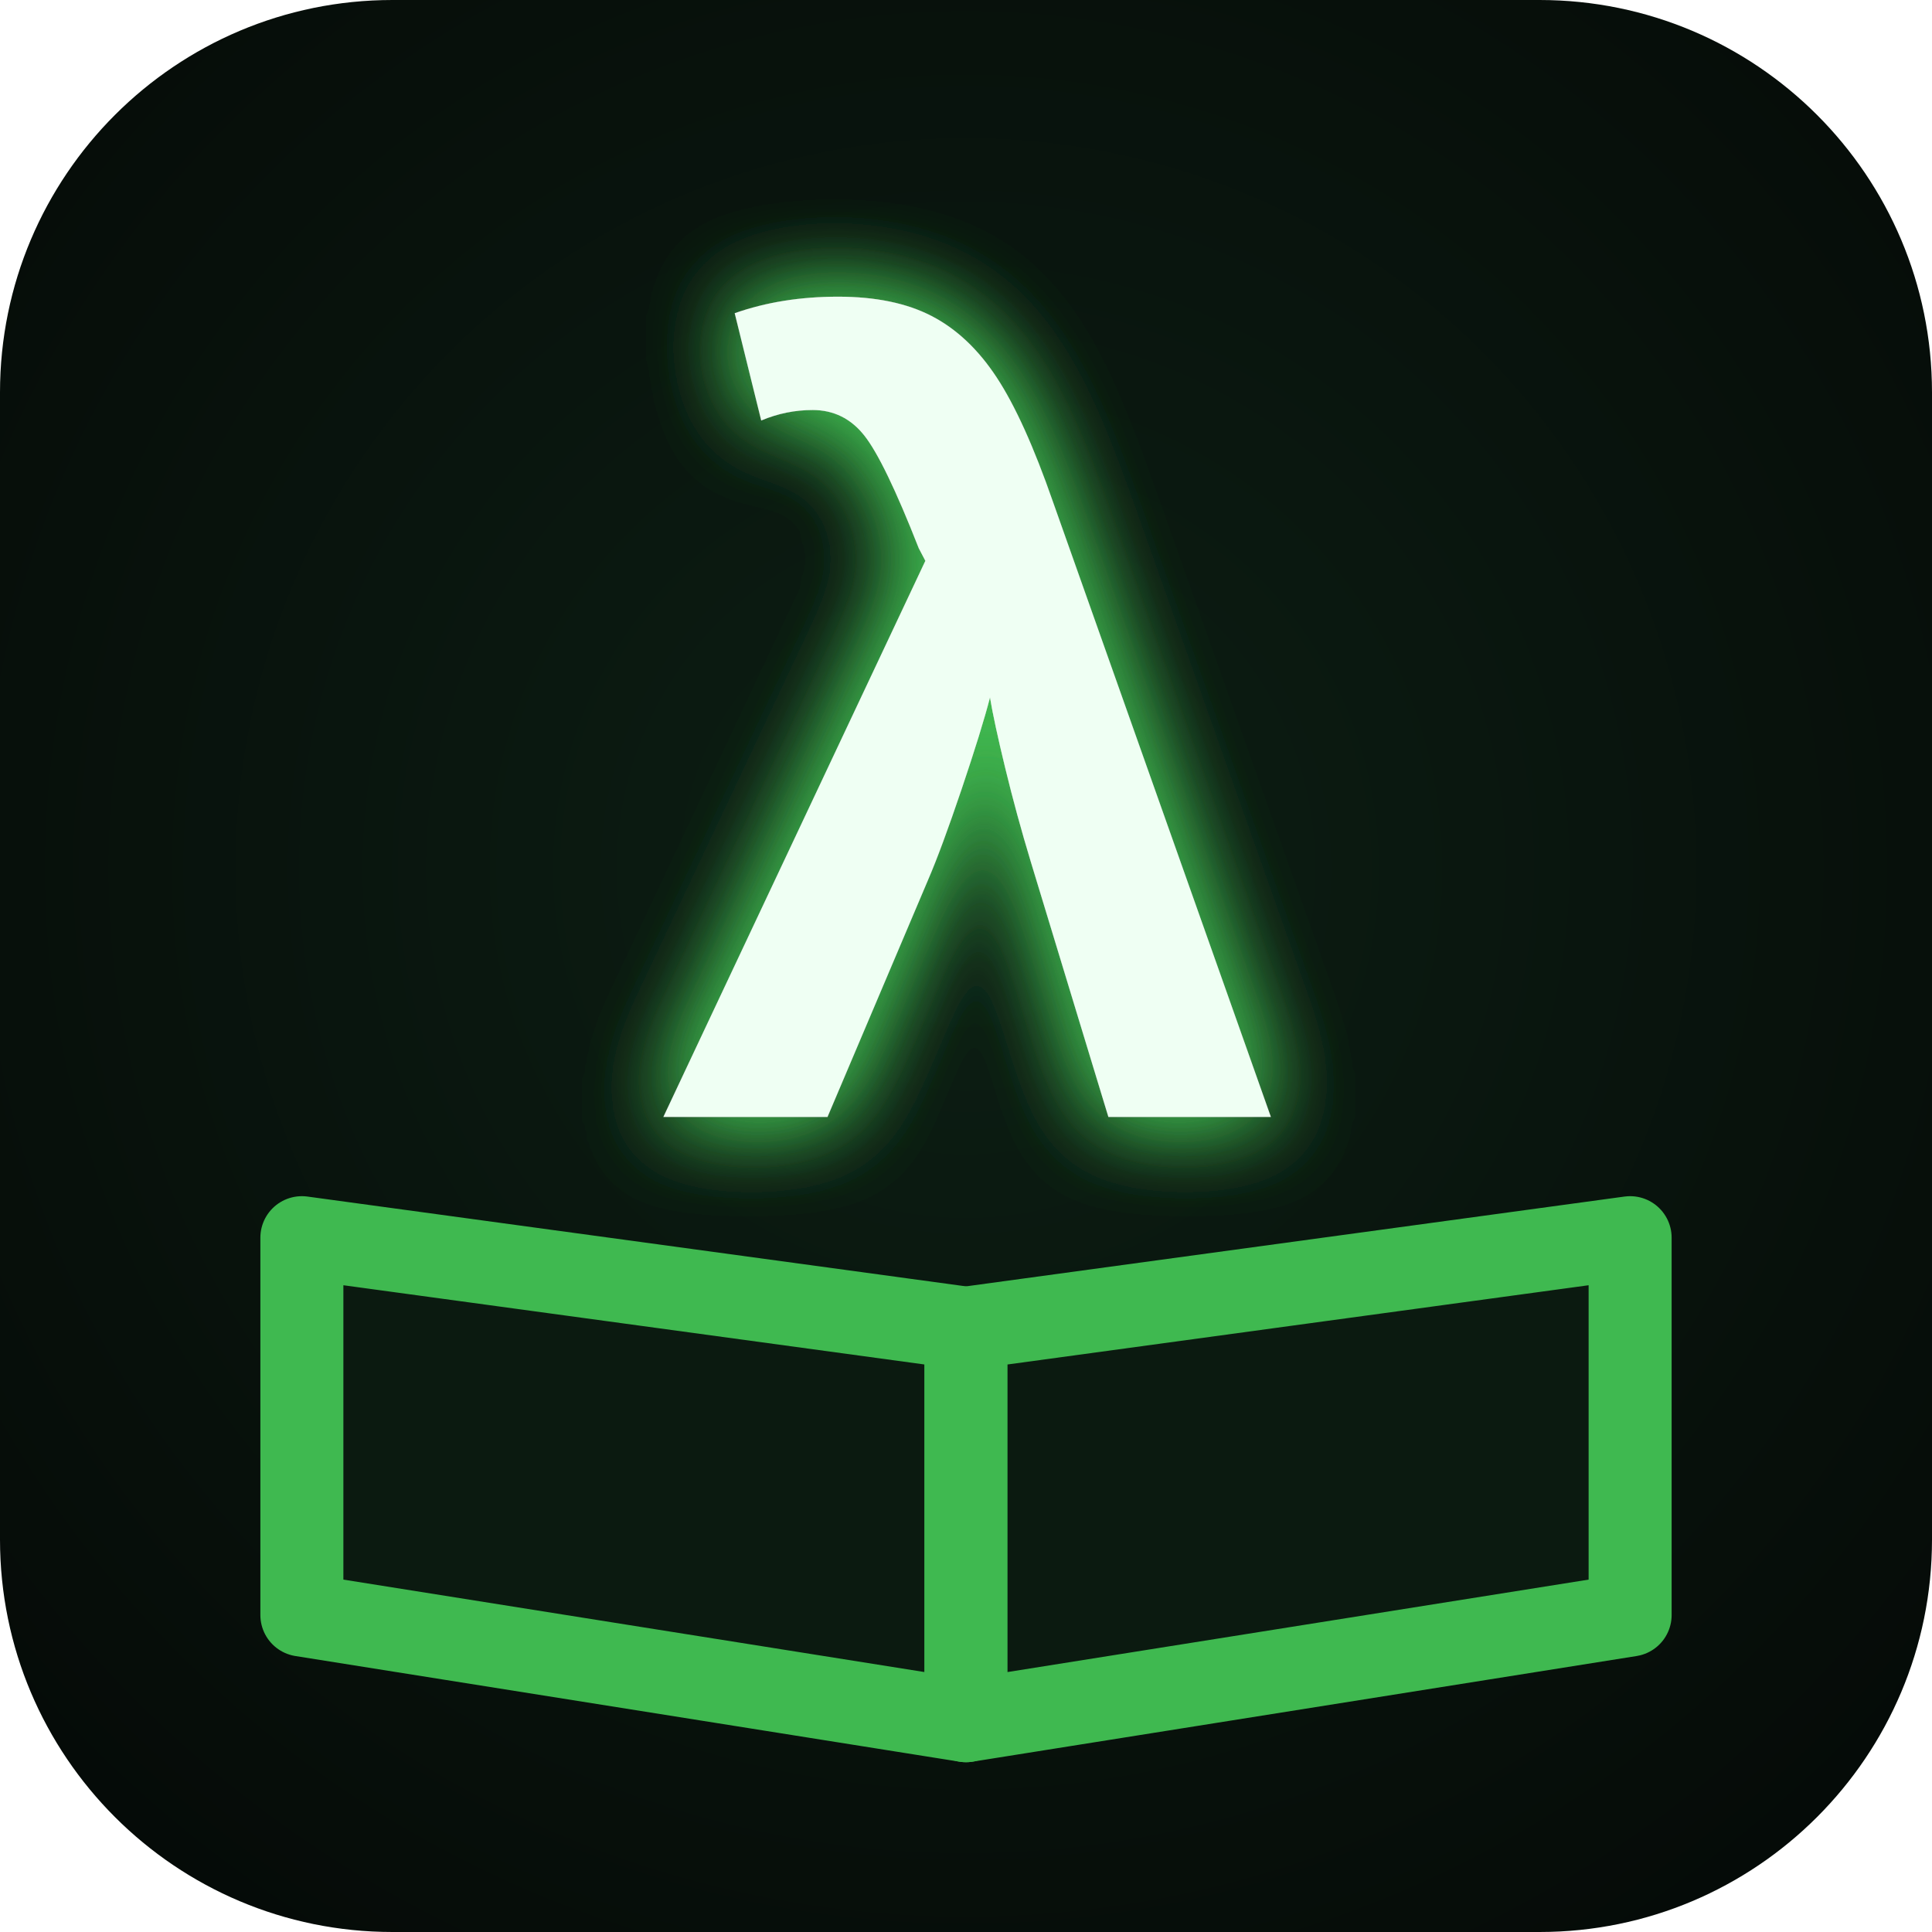
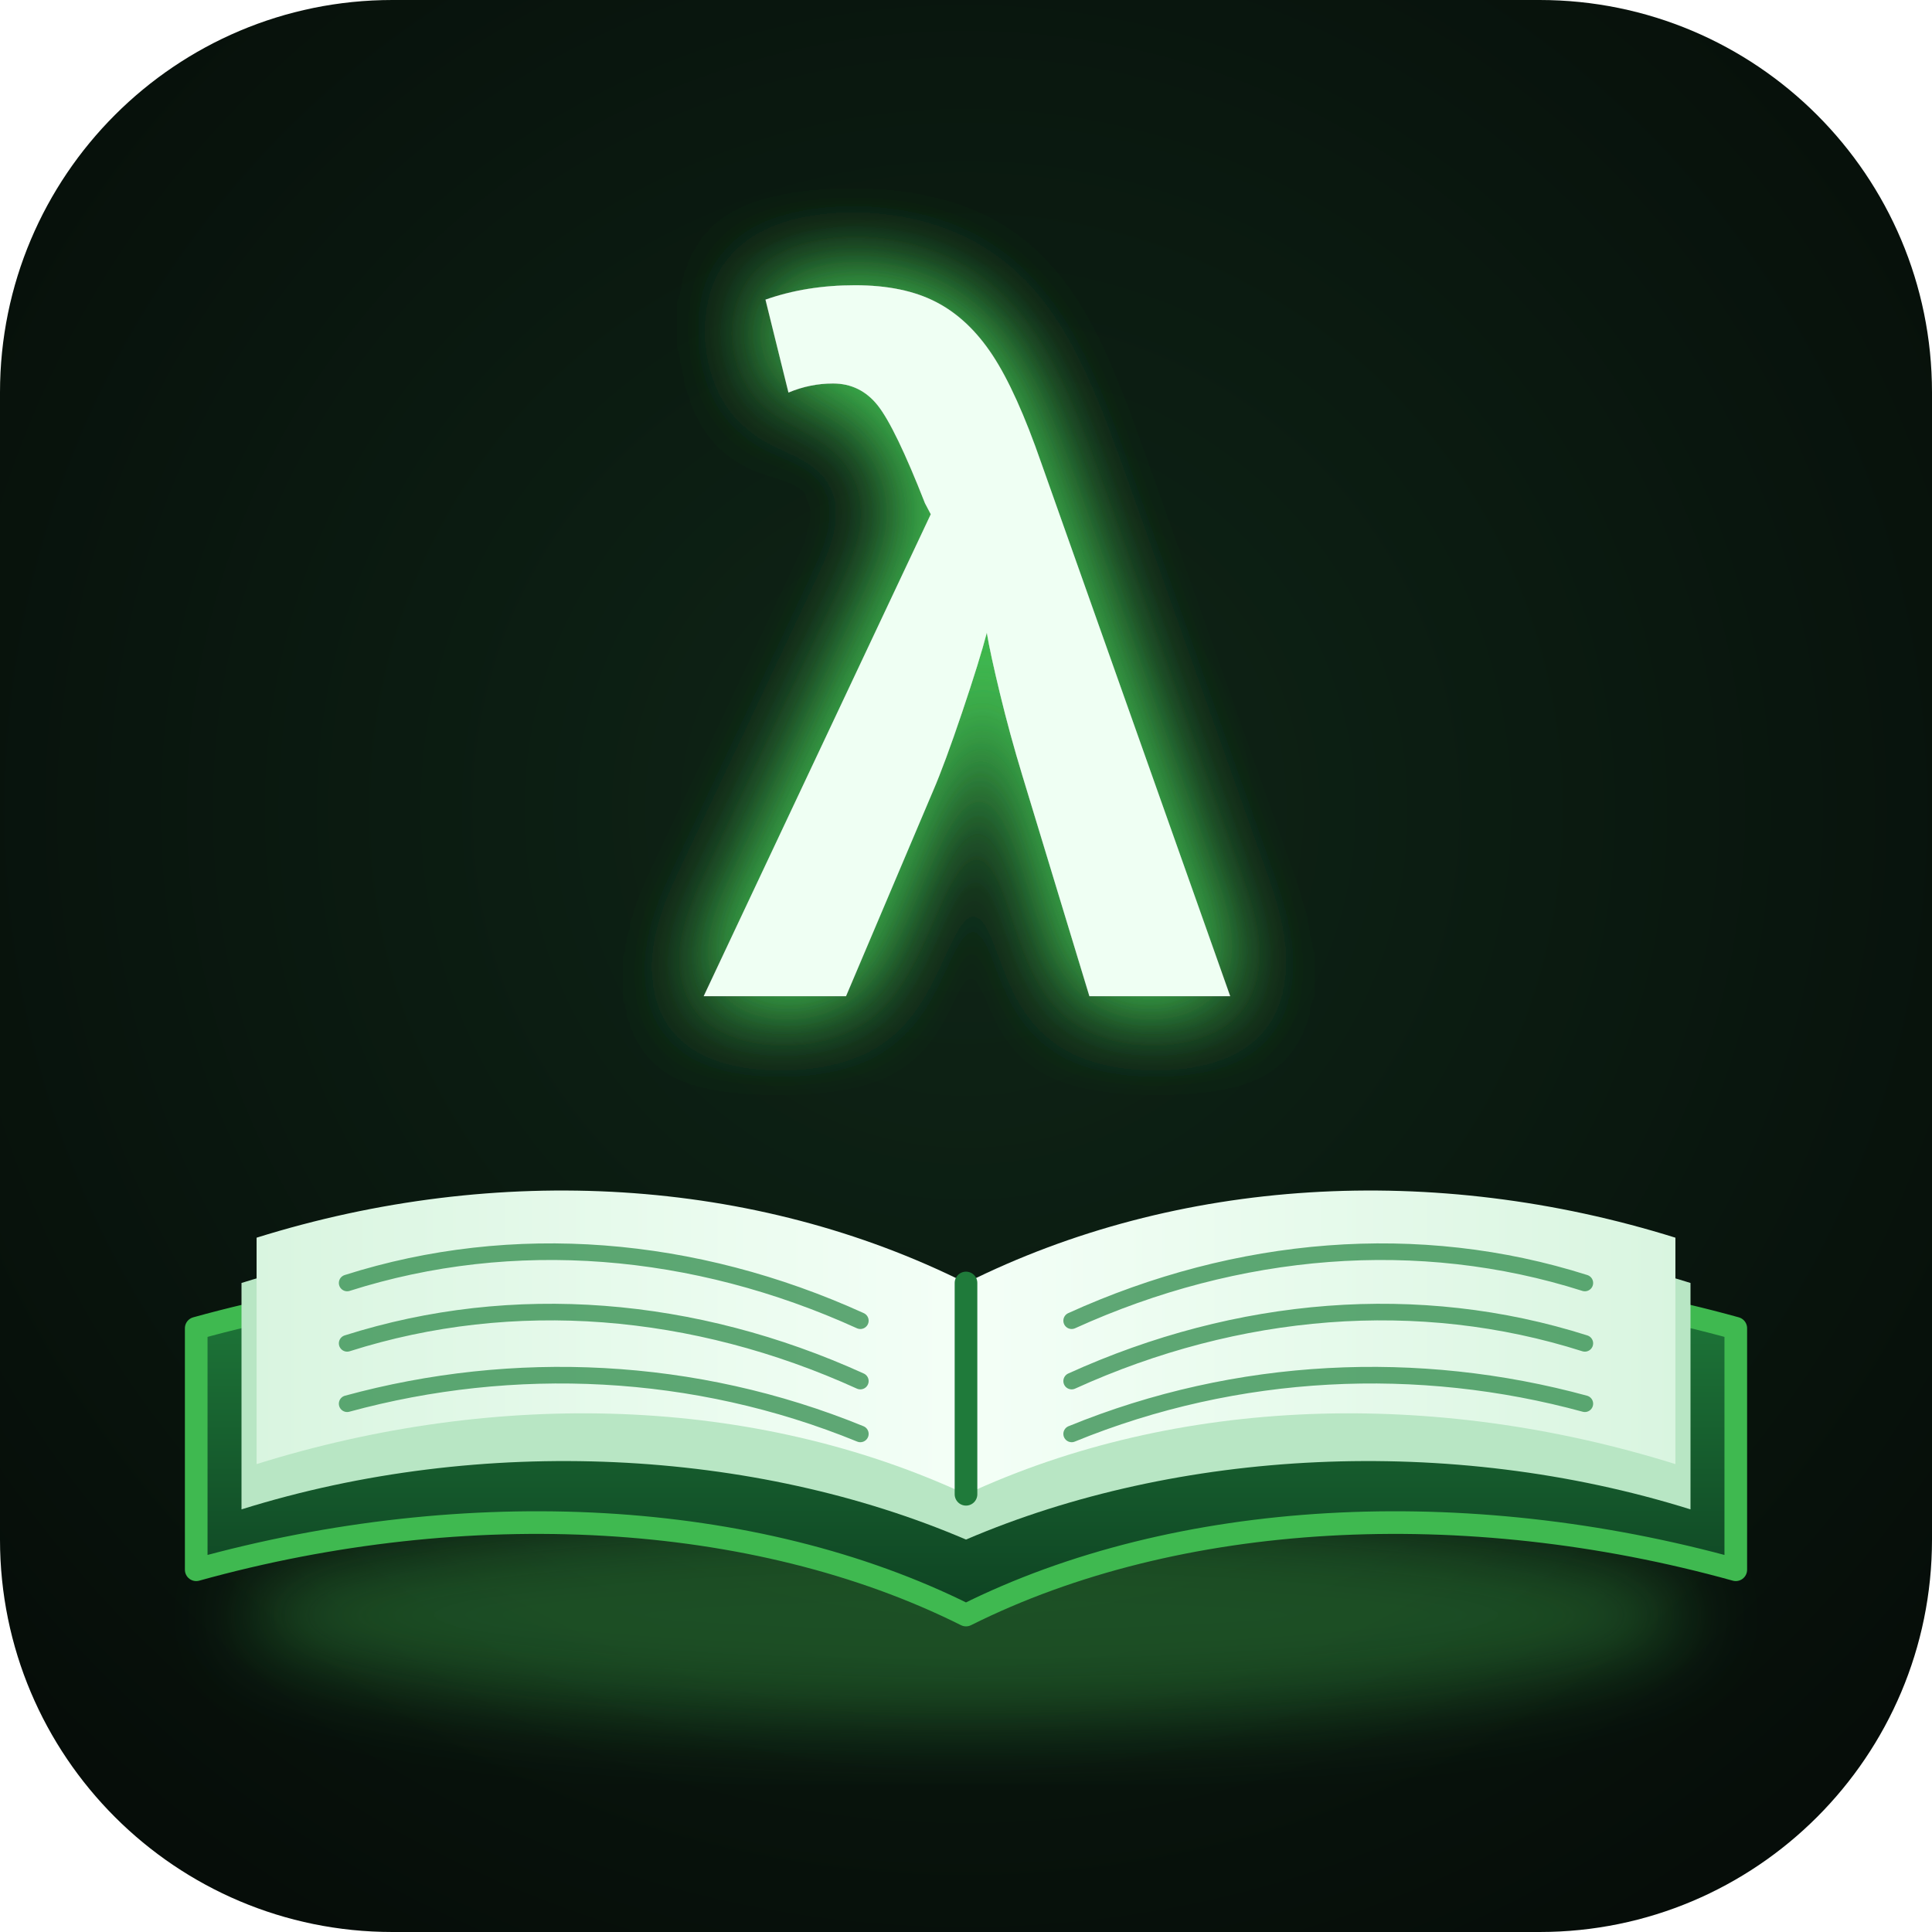
<svg xmlns="http://www.w3.org/2000/svg" viewBox="0 0 256 256" width="256" height="256" role="img" aria-label="Christian Open Library">
  <defs>
-     <radialGradient id="bg" cx="0.5" cy="0.45" r="0.75">
-       <stop offset="0" stop-color="#0d1f14" />
+     <radialGradient id="bg" cx="0.5" cy="0.42" r="0.8">
+       <stop offset="0" stop-color="#0f2617" />
      <stop offset="1" stop-color="#040806" />
    </radialGradient>
+     <linearGradient id="pageL" x1="0" y1="0" x2="1" y2="0">
+       <stop offset="0" stop-color="#d9f5e0" />
+       <stop offset="1" stop-color="#f4fff7" />
+     </linearGradient>
+     <linearGradient id="pageR" x1="1" y1="0" x2="0" y2="0">
+       <stop offset="0" stop-color="#d9f5e0" />
+       <stop offset="1" stop-color="#f4fff7" />
+     </linearGradient>
+     <linearGradient id="cover" x1="0" y1="0" x2="0" y2="1">
+       <stop offset="0" stop-color="#1f7a3a" />
+       <stop offset="1" stop-color="#0e4222" />
+     </linearGradient>
    <filter id="glow" x="-60%" y="-60%" width="220%" height="220%">
      <feGaussianBlur in="SourceAlpha" stdDeviation="6" result="b" />
      <feFlood flood-color="#3fb950" />
      <feComposite in2="b" operator="in" result="g" />
      <feMerge>
        <feMergeNode in="g" />
        <feMergeNode in="g" />
        <feMergeNode in="SourceGraphic" />
      </feMerge>
    </filter>
+     <filter id="soft" x="-30%" y="-30%" width="160%" height="160%">
+       <feGaussianBlur stdDeviation="5" />
+     </filter>
  </defs>
  <rect width="256" height="256" rx="52" fill="url(#bg)" />
-   <text x="128" y="148" text-anchor="middle" font-family="'Liberation Mono', ui-monospace, Menlo, Consolas, monospace" font-size="150" font-weight="700" fill="#effff3" filter="url(#glow)">λ</text>
-   <path d="M128 176 L40 164 L40 214 L128 228 Z" fill="#0b1a10" stroke="#3fb950" stroke-width="11" stroke-linejoin="round" />
-   <path d="M128 176 L216 164 L216 214 L128 228 Z" fill="#0b1a10" stroke="#3fb950" stroke-width="11" stroke-linejoin="round" />
+   <text x="128" y="132" text-anchor="middle" font-family="'Liberation Mono', ui-monospace, Menlo, Consolas, monospace" font-size="130" font-weight="700" fill="#effff3" filter="url(#glow)">λ</text>
+   <ellipse cx="128" cy="214" rx="96" ry="14" fill="#3fb950" opacity="0.35" filter="url(#soft)" />
+   <path d="M26 176 C 62 166, 100 168, 128 182 C 156 168, 194 166, 230 176 L230 208 C 194 198, 156 200, 128 214 C 100 200, 62 198, 26 208 Z" fill="url(#cover)" stroke="#3fb950" stroke-width="3" stroke-linejoin="round" />
+   <path d="M32 170 C 64 160, 100 162, 128 176 L128 204 C 100 192, 64 190, 32 200 Z" fill="#b8e6c4" />
+   <path d="M224 170 C 192 160, 156 162, 128 176 L128 204 C 156 192, 192 190, 224 200 Z" fill="#b8e6c4" />
+   <path d="M34 164 C 66 154, 100 156, 128 170 L128 198 C 100 185, 66 184, 34 194 Z" fill="url(#pageL)" />
+   <path d="M222 164 C 190 154, 156 156, 128 170 L128 198 C 156 185, 190 184, 222 194 Z" fill="url(#pageR)" />
+   <g stroke="#2e8b4a" stroke-width="2.2" stroke-linecap="round" opacity="0.75" fill="none">
+     <path d="M46 170 C 68 163, 92 165, 114 175" />
+     <path d="M46 178 C 68 171, 92 173, 114 183" />
+     <path d="M46 186 C 68 180, 92 181, 114 190" />
+     <path d="M210 170 C 188 163, 164 165, 142 175" />
+     <path d="M210 178 C 188 171, 164 173, 142 183" />
+     <path d="M210 186 C 188 180, 164 181, 142 190" />
+   </g>
+   <path d="M128 170 L128 198" stroke="#1f7a3a" stroke-width="3" stroke-linecap="round" />
</svg>
